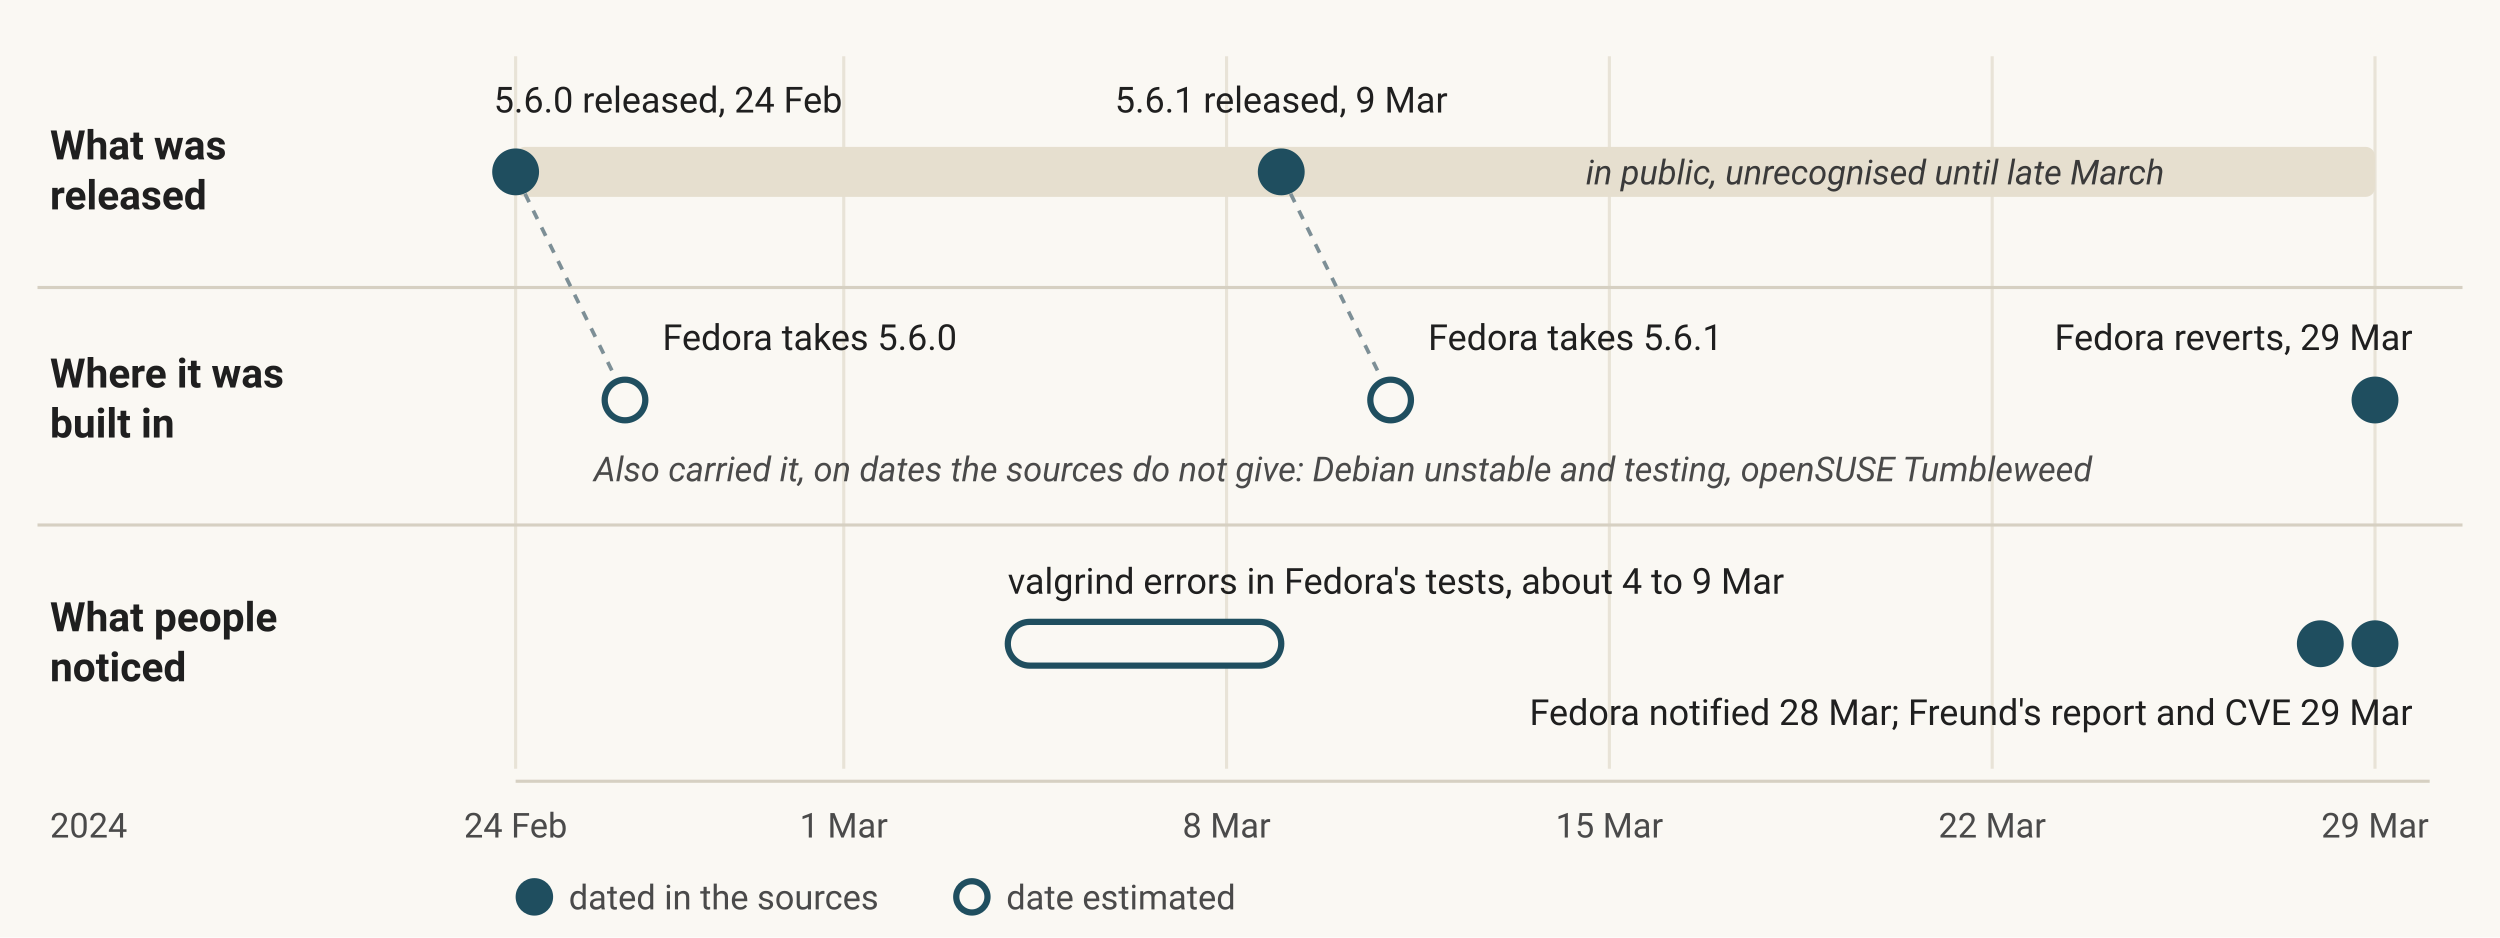
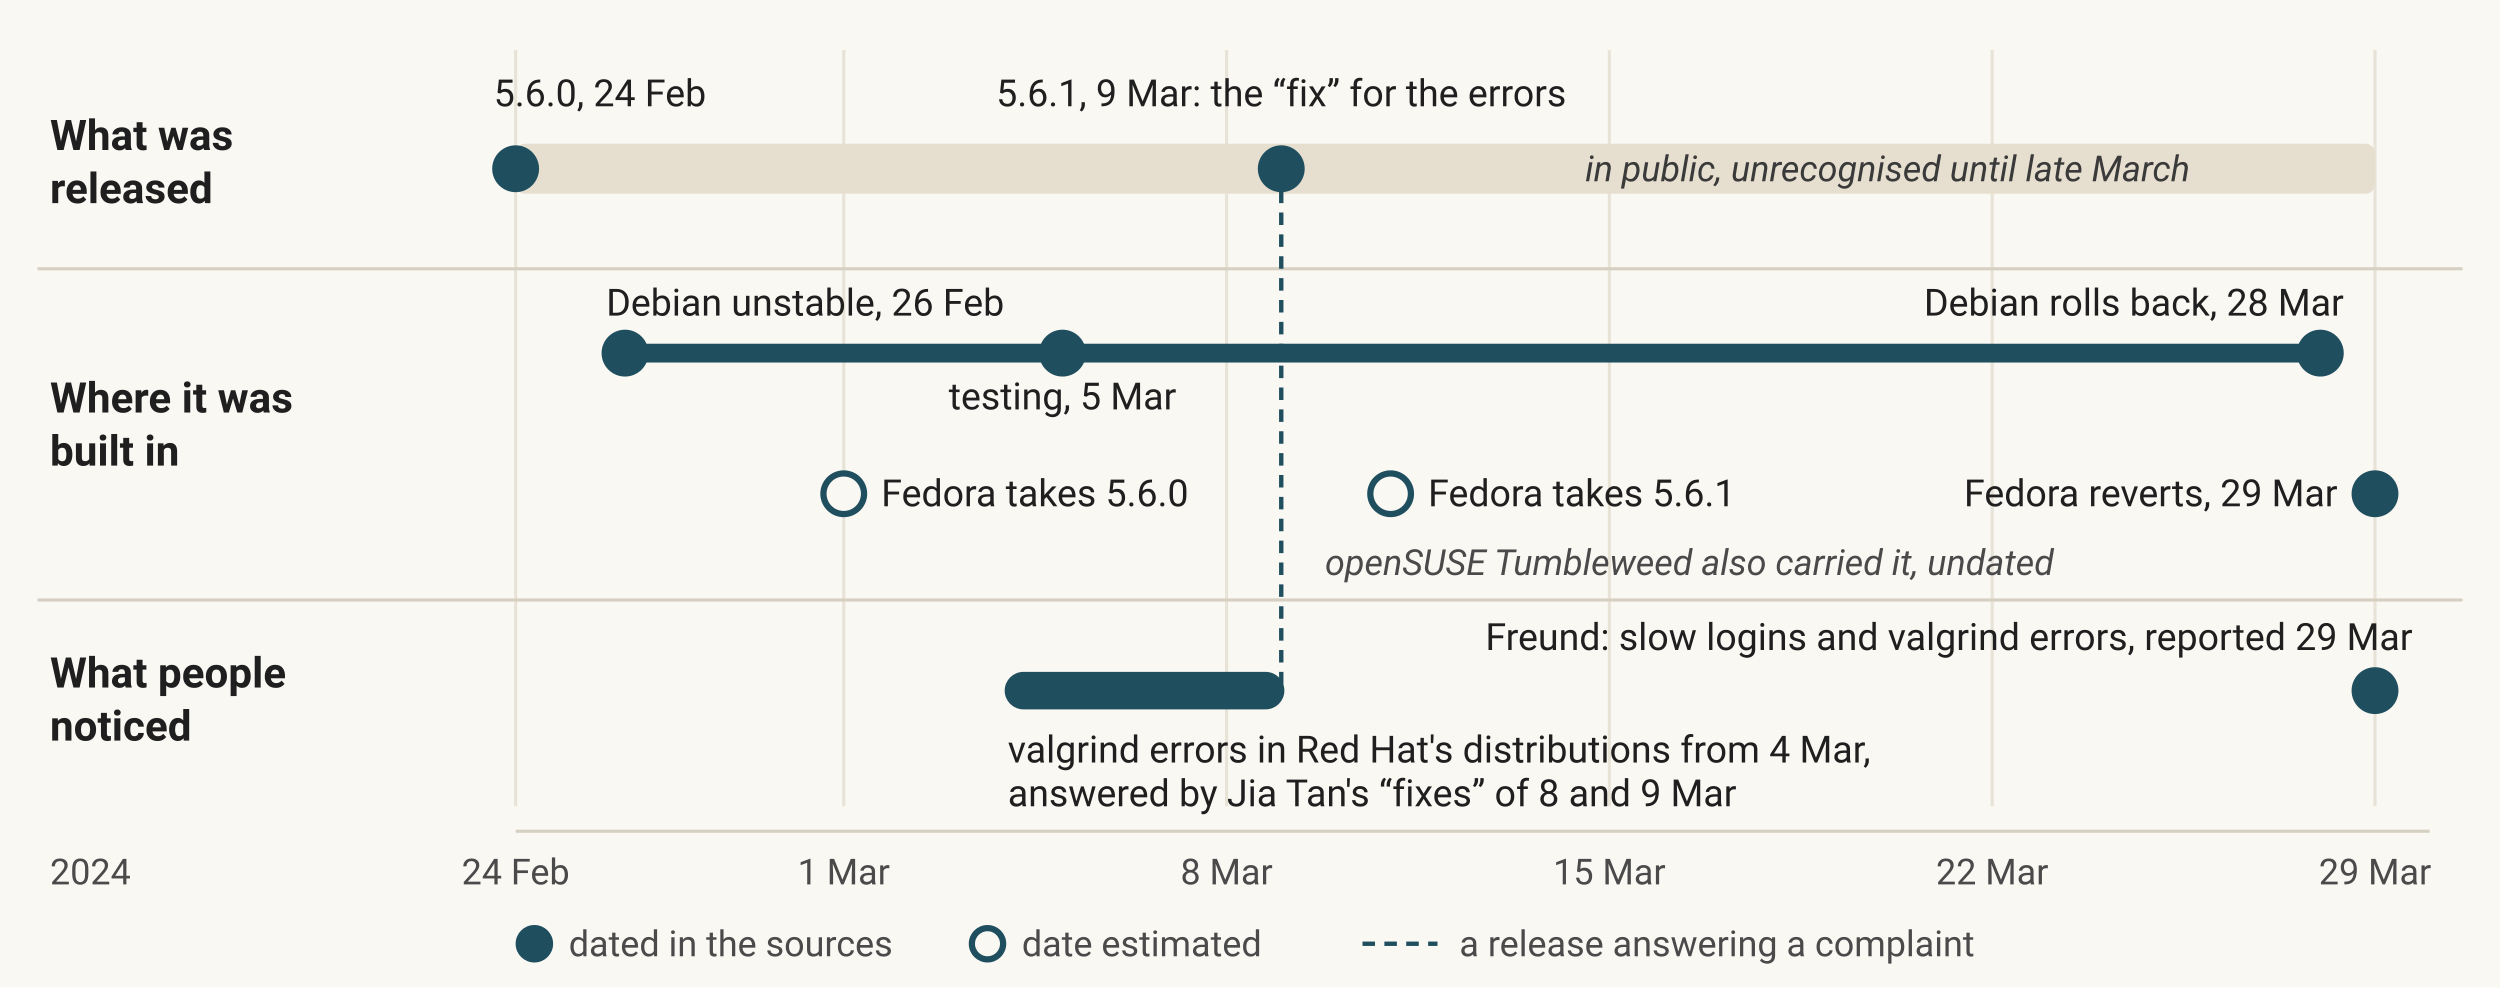
- <svg xmlns="http://www.w3.org/2000/svg" width="800" height="300" viewBox="0 0 800 300" role="img" aria-labelledby="t d">
+ <svg xmlns="http://www.w3.org/2000/svg" width="800" height="316" viewBox="0 0 800 316" role="img" aria-labelledby="t d">
  <style>
    text { font-family: system-ui, -apple-system, "Segoe UI", Roboto, Helvetica, Arial, sans-serif; fill: #1f1f1f; }
-     .lane { font-size: 13px; font-weight: 600; }
-     .ev { font-size: 11.5px; }
-     .note { font-size: 11px; font-style: italic; fill: #4a4a4a; }
-     .axis { font-size: 11px; fill: #4a4a4a; }
+     .lane { font-size: 13.5px; font-weight: 600; }
+     .ev { font-size: 12px; }
+     .note { font-size: 11.5px; font-style: italic; fill: #4a4a4a; }
+     .axis { font-size: 11.5px; fill: #4a4a4a; }
    .solid { fill: #1f4e5f; stroke: #1f4e5f; stroke-width: 2; }
    .hollow { fill: #faf8f3; stroke: #1f4e5f; stroke-width: 2; }
    .grid { stroke: #e8e3d7; stroke-width: 1; }
    .sep { stroke: #d6d0c2; stroke-width: 1; }
-     .link { stroke: #7d8f96; stroke-width: 1.2; stroke-dasharray: 3 3; fill: none; }
+     .link { stroke: #1f4e5f; stroke-width: 1.4; stroke-dasharray: 4 3; fill: none; }
  </style>
-   <rect x="0" y="0" width="800" height="300" fill="#faf8f3" />
-   <line class="grid" x1="165" y1="18" x2="165" y2="246" />
-   <line class="grid" x1="270" y1="18" x2="270" y2="246" />
-   <line class="grid" x1="392.5" y1="18" x2="392.5" y2="246" />
-   <line class="grid" x1="515" y1="18" x2="515" y2="246" />
-   <line class="grid" x1="637.5" y1="18" x2="637.5" y2="246" />
-   <line class="grid" x1="760" y1="18" x2="760" y2="246" />
-   <line class="sep" x1="12" y1="92" x2="788" y2="92" />
-   <line class="sep" x1="12" y1="168" x2="788" y2="168" />
-   <text class="lane" x="16" y="51">What was</text>
-   <text class="lane" x="16" y="67">released</text>
-   <text class="lane" x="16" y="124">Where it was</text>
-   <text class="lane" x="16" y="140">built in</text>
-   <text class="lane" x="16" y="202">What people</text>
-   <text class="lane" x="16" y="218">noticed</text>
-   <rect x="165" y="47" width="595" height="16" rx="3" fill="#e6dfcf" />
-   <text class="note" x="600" y="59" text-anchor="middle" style="fill:#3a3a3a">in public, unrecognised until late March</text>
-   <circle class="solid" cx="165" cy="55" r="6.5" />
-   <circle class="solid" cx="410" cy="55" r="6.5" />
-   <text class="ev" x="158" y="36">5.6.0 released, 24 Feb</text>
-   <text class="ev" x="410" y="36" text-anchor="middle">5.6.1 released, 9 Mar</text>
-   <line class="link" x1="168" y1="62" x2="197" y2="121" />
-   <line class="link" x1="413" y1="62" x2="442" y2="121" />
-   <circle class="hollow" cx="200" cy="128" r="6.5" />
-   <circle class="hollow" cx="445" cy="128" r="6.5" />
-   <circle class="solid" cx="760" cy="128" r="6.5" />
-   <text class="ev" x="212" y="112">Fedora takes 5.6.0</text>
-   <text class="ev" x="457" y="112">Fedora takes 5.6.1</text>
-   <text class="ev" x="772" y="112" text-anchor="end">Fedora reverts, 29 Mar</text>
-   <text class="note" x="190" y="154">Also carried it, on dates the sources do not give: Debian unstable and testing, openSUSE Tumbleweed</text>
-   <rect class="hollow" x="322.5" y="199" width="87.5" height="14" rx="7" />
-   <circle class="solid" cx="742.5" cy="206" r="6.5" />
-   <circle class="solid" cx="760" cy="206" r="6.5" />
-   <text class="ev" x="322.5" y="190">valgrind errors in Fedora's tests, about 4 to 9 Mar</text>
-   <text class="ev" x="772" y="232" text-anchor="end">Fedora notified 28 Mar; Freund's report and CVE 29 Mar</text>
-   <line class="sep" x1="165" y1="250" x2="777.5" y2="250" />
-   <text class="axis" x="16" y="268">2024</text>
-   <text class="axis" x="165" y="268" text-anchor="middle">24 Feb</text>
-   <text class="axis" x="270" y="268" text-anchor="middle">1 Mar</text>
-   <text class="axis" x="392.5" y="268" text-anchor="middle">8 Mar</text>
-   <text class="axis" x="515" y="268" text-anchor="middle">15 Mar</text>
-   <text class="axis" x="637.5" y="268" text-anchor="middle">22 Mar</text>
-   <text class="axis" x="760" y="268" text-anchor="middle">29 Mar</text>
-   <circle class="solid" cx="171" cy="287" r="5" />
-   <text class="axis" x="182" y="291">dated in the sources</text>
-   <circle class="hollow" cx="311" cy="287" r="5" />
-   <text class="axis" x="322" y="291">date estimated</text>
+   <rect x="0" y="0" width="800" height="316" fill="#faf8f3" />
+   <line class="grid" x1="165" y1="16" x2="165" y2="258" />
+   <line class="grid" x1="270" y1="16" x2="270" y2="258" />
+   <line class="grid" x1="392.5" y1="16" x2="392.5" y2="258" />
+   <line class="grid" x1="515" y1="16" x2="515" y2="258" />
+   <line class="grid" x1="637.5" y1="16" x2="637.5" y2="258" />
+   <line class="grid" x1="760" y1="16" x2="760" y2="258" />
+   <line class="sep" x1="12" y1="86" x2="788" y2="86" />
+   <line class="sep" x1="12" y1="192" x2="788" y2="192" />
+   <text class="lane" x="16" y="48">What was</text>
+   <text class="lane" x="16" y="65">released</text>
+   <text class="lane" x="16" y="132">Where it was</text>
+   <text class="lane" x="16" y="149">built in</text>
+   <text class="lane" x="16" y="220">What people</text>
+   <text class="lane" x="16" y="237">noticed</text>
+   <rect x="165" y="46" width="595" height="16" rx="3" fill="#e6dfcf" />
+   <text class="note" x="604" y="58" text-anchor="middle" style="fill:#3a3a3a">in public, unrecognised until late March</text>
+   <circle class="solid" cx="165" cy="54" r="6.5" />
+   <circle class="solid" cx="410" cy="54" r="6.5" />
+   <text class="ev" x="158" y="34">5.6.0, 24 Feb</text>
+   <text class="ev" x="410" y="34" text-anchor="middle">5.6.1, 9 Mar: the “fix” for the errors</text>
+   <line class="link" x1="410" y1="61" x2="410" y2="221" />
+   <rect class="solid" x="200" y="111" width="542.5" height="4" rx="2" stroke-width="0" />
+   <circle class="solid" cx="200" cy="113" r="6.5" />
+   <circle class="solid" cx="340" cy="113" r="6.5" />
+   <circle class="solid" cx="742.5" cy="113" r="6.5" />
+   <text class="ev" x="194" y="101">Debian unstable, 26 Feb</text>
+   <text class="ev" x="340" y="131" text-anchor="middle">testing, 5 Mar</text>
+   <text class="ev" x="750" y="101" text-anchor="end">Debian rolls back, 28 Mar</text>
+   <circle class="hollow" cx="270" cy="158" r="6.5" />
+   <circle class="hollow" cx="445" cy="158" r="6.5" />
+   <circle class="solid" cx="760" cy="158" r="6.5" />
+   <text class="ev" x="282" y="162">Fedora takes 5.6.0</text>
+   <text class="ev" x="457" y="162">Fedora takes 5.6.1</text>
+   <text class="ev" x="748" y="162" text-anchor="end">Fedora reverts, 29 Mar</text>
+   <text class="note" x="424" y="184">openSUSE Tumbleweed also carried it, undated</text>
+   <rect class="solid" x="322.5" y="216" width="87.5" height="10" rx="5" />
+   <circle class="solid" cx="760" cy="221" r="6.5" />
+   <text class="ev" x="322.5" y="244">valgrind errors in Red Hat's distributions from 4 Mar,</text>
+   <text class="ev" x="322.5" y="258">answered by Jia Tan's “fixes” of 8 and 9 Mar</text>
+   <text class="ev" x="772" y="208" text-anchor="end">Freund: slow logins and valgrind errors, reported 29 Mar</text>
+   <line class="sep" x1="165" y1="266" x2="777.5" y2="266" />
+   <text class="axis" x="16" y="283">2024</text>
+   <text class="axis" x="165" y="283" text-anchor="middle">24 Feb</text>
+   <text class="axis" x="270" y="283" text-anchor="middle">1 Mar</text>
+   <text class="axis" x="392.5" y="283" text-anchor="middle">8 Mar</text>
+   <text class="axis" x="515" y="283" text-anchor="middle">15 Mar</text>
+   <text class="axis" x="637.5" y="283" text-anchor="middle">22 Mar</text>
+   <text class="axis" x="760" y="283" text-anchor="middle">29 Mar</text>
+   <circle class="solid" cx="171" cy="302" r="5" />
+   <text class="axis" x="182" y="306">dated in the sources</text>
+   <circle class="hollow" cx="316" cy="302" r="5" />
+   <text class="axis" x="327" y="306">date estimated</text>
+   <line class="link" x1="436" y1="302" x2="460" y2="302" />
+   <text class="axis" x="467" y="306">a release answering a complaint</text>
</svg>
